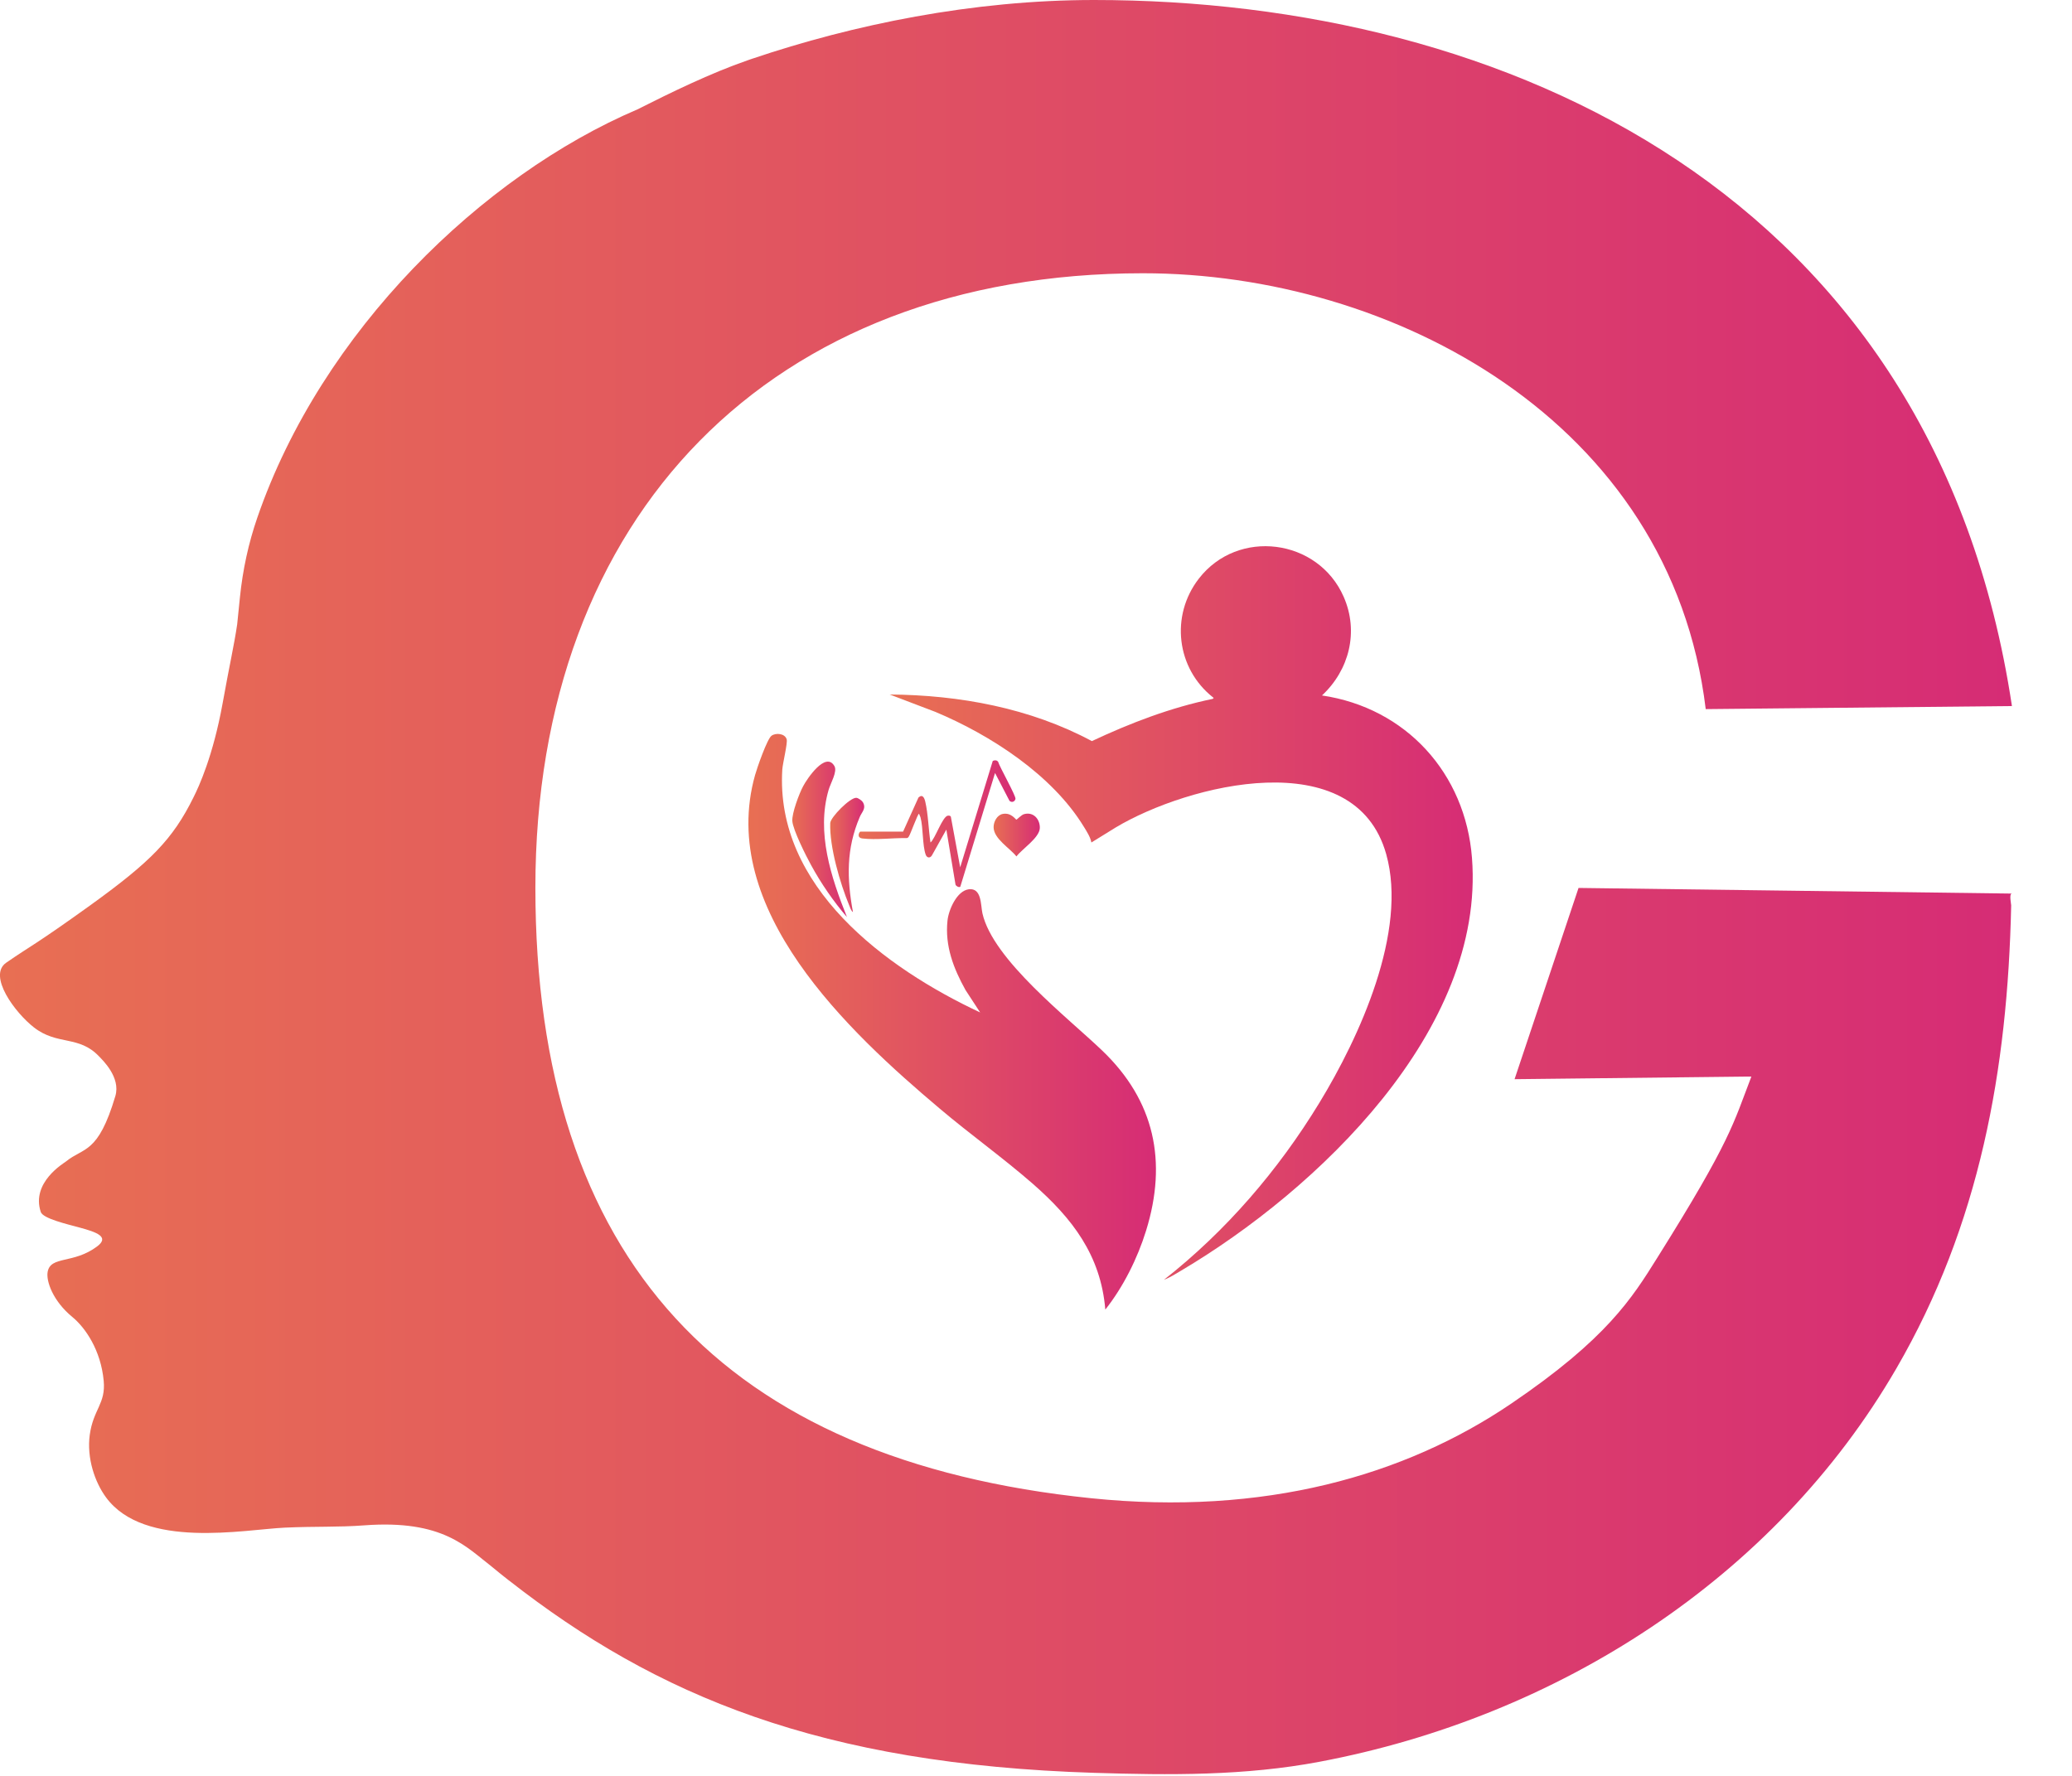
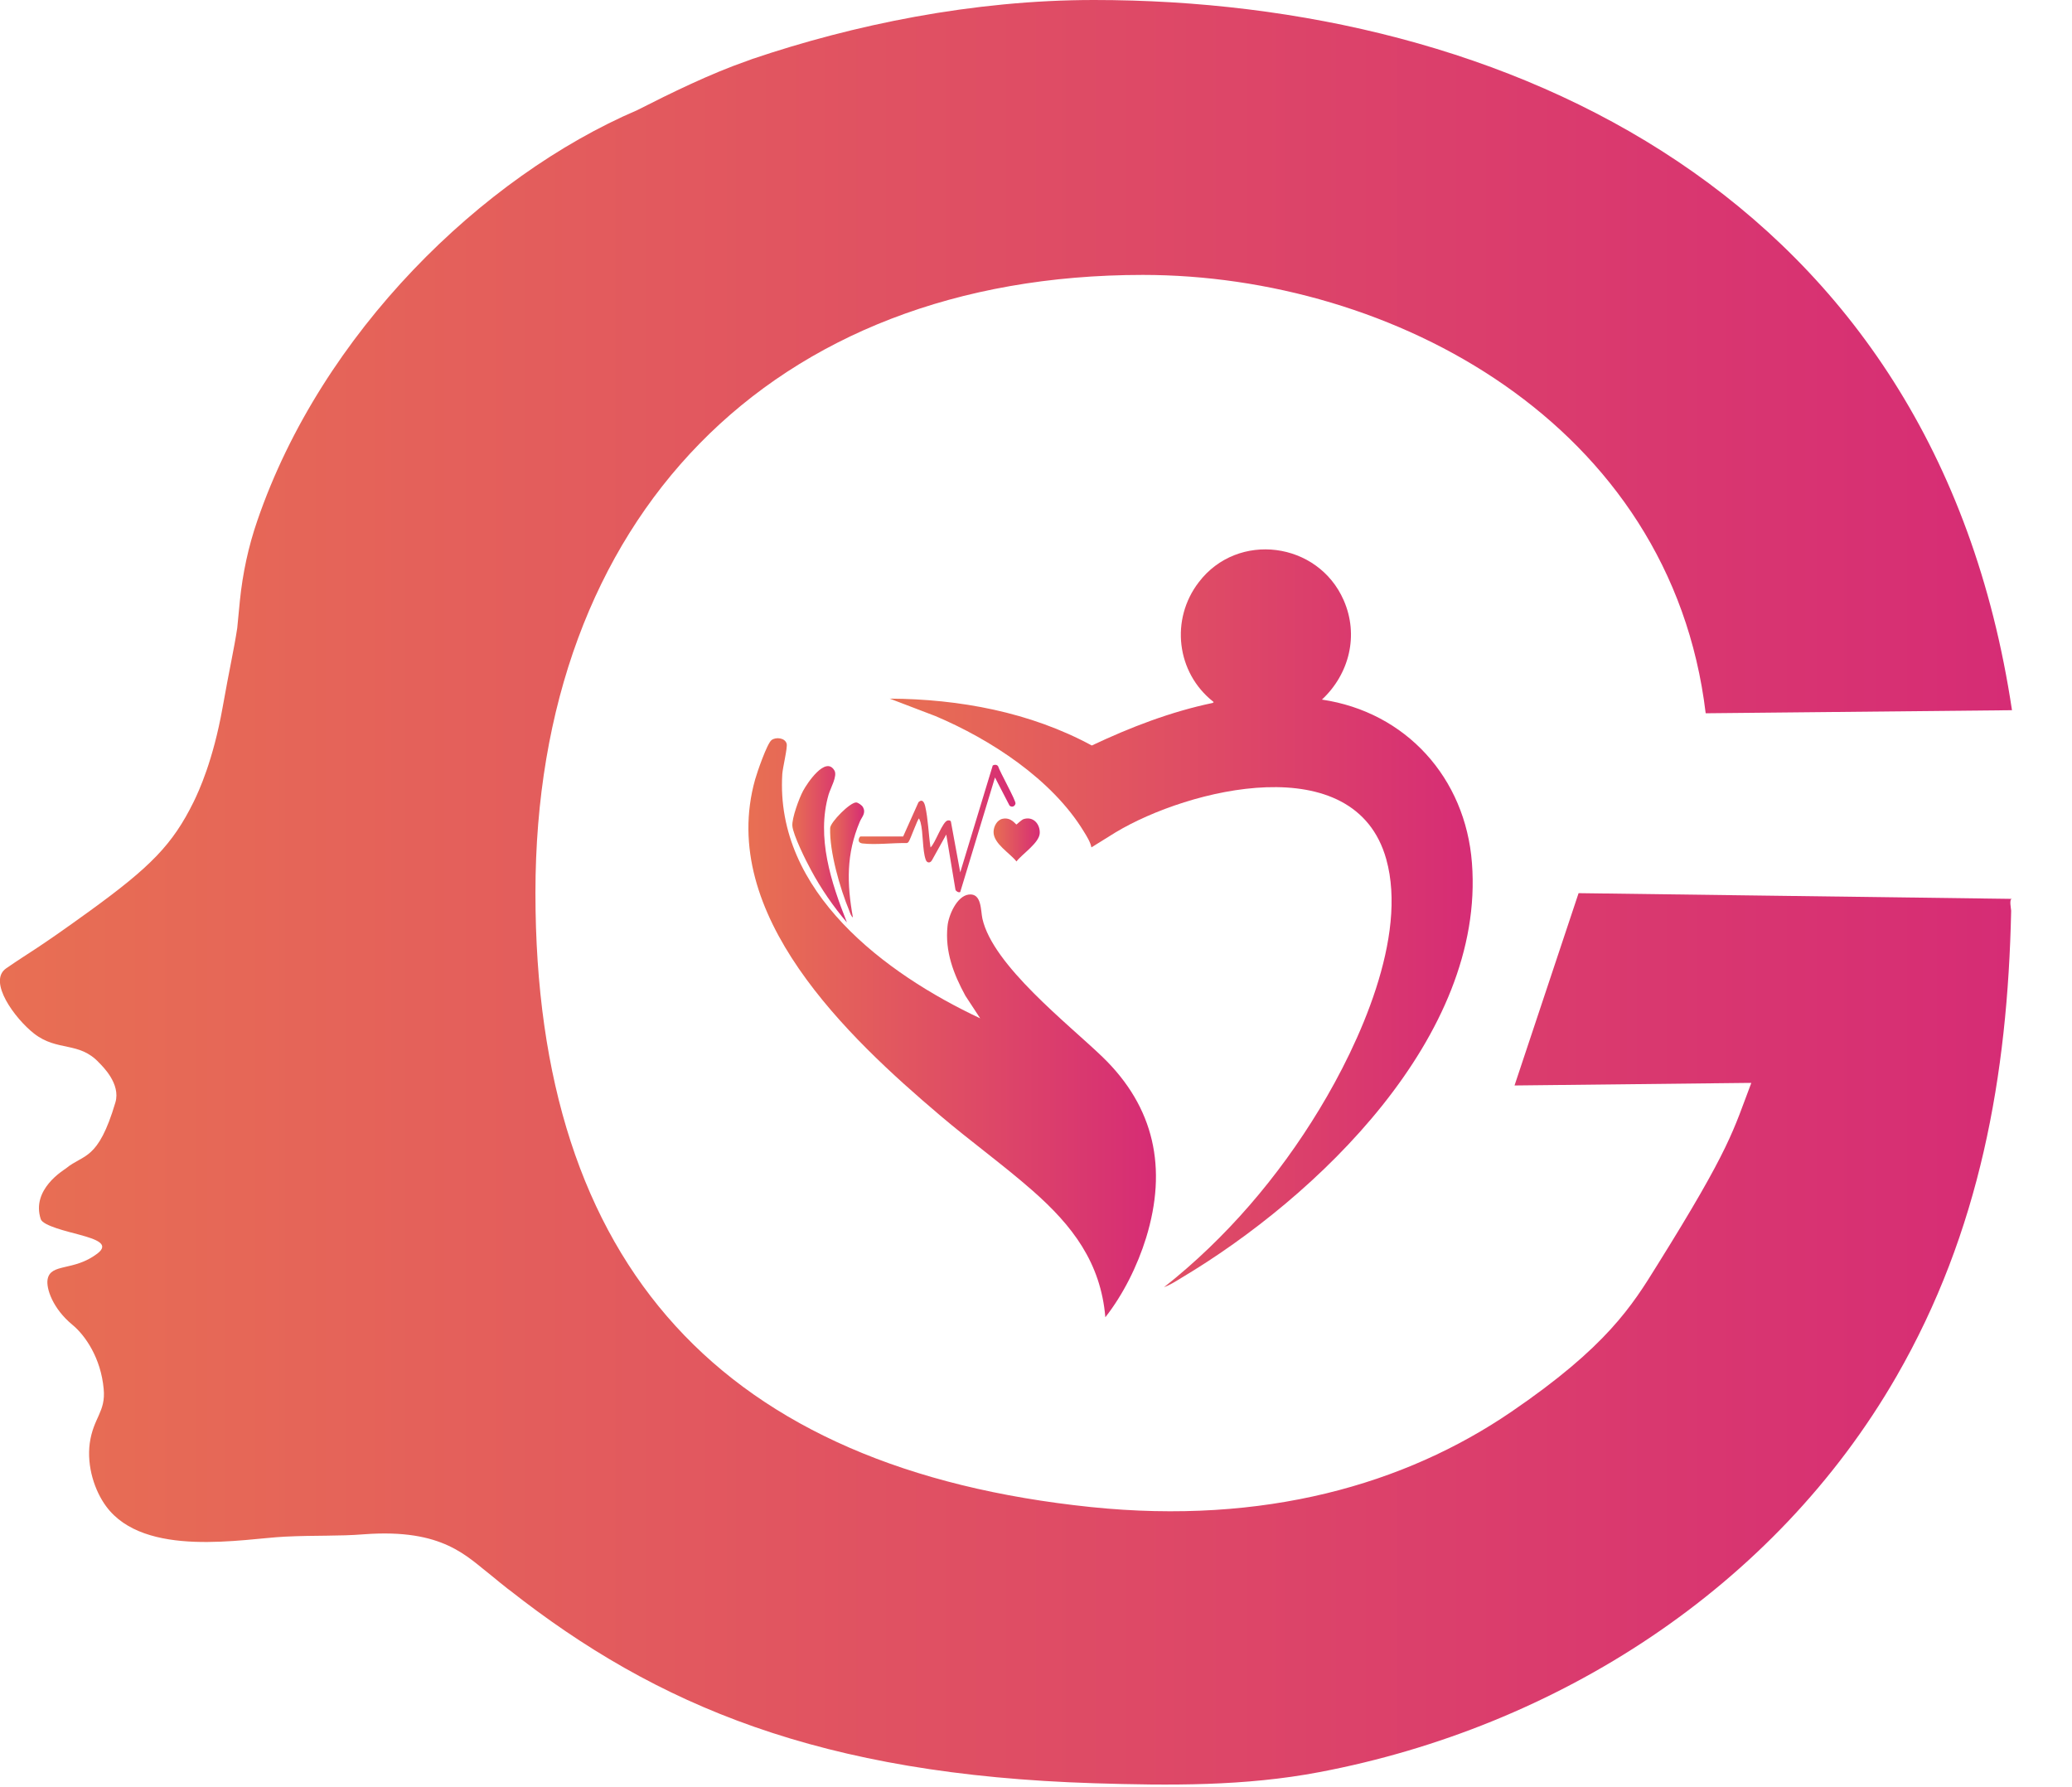
- <svg xmlns="http://www.w3.org/2000/svg" version="1.2" viewBox="0 0 217 186" width="217" height="186">
+ <svg xmlns="http://www.w3.org/2000/svg" width="58px" height="50px" viewBox="0 0 58 50" version="1.1">
  <defs>
-     <linearGradient id="g1" x2="1" gradientUnits="userSpaceOnUse" gradientTransform="matrix(210.714,0,0,185.819,0,92.911)">
-       <stop offset="0" stop-color="#e86f53" />
-       <stop offset="1" stop-color="#d62c75" />
+     <linearGradient id="linear0" gradientUnits="userSpaceOnUse" x1="0" y1="0" x2="1" y2="0" gradientTransform="matrix(56.31987,0,0,49.95134,0,24.97608)">
+       <stop offset="0" style="stop-color:rgb(90.98%,43.529%,32.549%);stop-opacity:1;" />
+       <stop offset="1" style="stop-color:rgb(83.922%,17.255%,45.882%);stop-opacity:1;" />
    </linearGradient>
-     <linearGradient id="g2" x2="1" gradientUnits="userSpaceOnUse" gradientTransform="matrix(61.064,0,0,76.836,93.178,95.624)">
-       <stop offset="0" stop-color="#e86f53" />
-       <stop offset="1" stop-color="#d62c75" />
+     <linearGradient id="linear1" gradientUnits="userSpaceOnUse" x1="0" y1="0" x2="1" y2="0" gradientTransform="matrix(16.32125,0,0,20.65484,24.90472,25.70538)">
+       <stop offset="0" style="stop-color:rgb(90.98%,43.529%,32.549%);stop-opacity:1;" />
+       <stop offset="1" style="stop-color:rgb(83.922%,17.255%,45.882%);stop-opacity:1;" />
    </linearGradient>
-     <linearGradient id="g3" x2="1" gradientUnits="userSpaceOnUse" gradientTransform="matrix(42.685,0,0,60.292,78.378,107.013)">
-       <stop offset="0" stop-color="#e86f53" />
-       <stop offset="1" stop-color="#d62c75" />
+     <linearGradient id="linear2" gradientUnits="userSpaceOnUse" x1="0" y1="0" x2="1" y2="0" gradientTransform="matrix(11.40889,0,0,16.20753,20.94896,28.76694)">
+       <stop offset="0" style="stop-color:rgb(90.98%,43.529%,32.549%);stop-opacity:1;" />
+       <stop offset="1" style="stop-color:rgb(83.922%,17.255%,45.882%);stop-opacity:1;" />
    </linearGradient>
-     <linearGradient id="g4" x2="1" gradientUnits="userSpaceOnUse" gradientTransform="matrix(5.722,0,0,16.277,82.979,87.909)">
-       <stop offset="0" stop-color="#e86f53" />
-       <stop offset="1" stop-color="#d62c75" />
+     <linearGradient id="linear3" gradientUnits="userSpaceOnUse" x1="0" y1="0" x2="1" y2="0" gradientTransform="matrix(1.529383,0,0,4.375538,22.17872,23.63145)">
+       <stop offset="0" style="stop-color:rgb(90.98%,43.529%,32.549%);stop-opacity:1;" />
+       <stop offset="1" style="stop-color:rgb(83.922%,17.255%,45.882%);stop-opacity:1;" />
    </linearGradient>
-     <linearGradient id="g5" x2="1" gradientUnits="userSpaceOnUse" gradientTransform="matrix(3.569,0,0,11.973,86.941,89.545)">
-       <stop offset="0" stop-color="#e86f53" />
-       <stop offset="1" stop-color="#d62c75" />
+     <linearGradient id="linear4" gradientUnits="userSpaceOnUse" x1="0" y1="0" x2="1" y2="0" gradientTransform="matrix(0.953926,0,0,3.218548,23.23769,24.07124)">
+       <stop offset="0" style="stop-color:rgb(90.98%,43.529%,32.549%);stop-opacity:1;" />
+       <stop offset="1" style="stop-color:rgb(83.922%,17.255%,45.882%);stop-opacity:1;" />
    </linearGradient>
-     <linearGradient id="g6" x2="1" gradientUnits="userSpaceOnUse" gradientTransform="matrix(16.428,0,0,13.274,89.922,86.272)">
-       <stop offset="0" stop-color="#e86f53" />
-       <stop offset="1" stop-color="#d62c75" />
+     <linearGradient id="linear5" gradientUnits="userSpaceOnUse" x1="0" y1="0" x2="1" y2="0" gradientTransform="matrix(4.390894,0,0,3.56828,24.03445,23.1914)">
+       <stop offset="0" style="stop-color:rgb(90.98%,43.529%,32.549%);stop-opacity:1;" />
+       <stop offset="1" style="stop-color:rgb(83.922%,17.255%,45.882%);stop-opacity:1;" />
    </linearGradient>
-     <linearGradient id="g7" x2="1" gradientUnits="userSpaceOnUse" gradientTransform="matrix(4.84,0,0,4.488,104.059,87.457)">
-       <stop offset="0" stop-color="#e86f53" />
-       <stop offset="1" stop-color="#d62c75" />
+     <linearGradient id="linear6" gradientUnits="userSpaceOnUse" x1="0" y1="0" x2="1" y2="0" gradientTransform="matrix(1.293641,0,0,1.206452,27.813,23.50995)">
+       <stop offset="0" style="stop-color:rgb(90.98%,43.529%,32.549%);stop-opacity:1;" />
+       <stop offset="1" style="stop-color:rgb(83.922%,17.255%,45.882%);stop-opacity:1;" />
    </linearGradient>
  </defs>
-   <style>
- 		.s0 { fill: #243338 } 
- 		.s1 { fill: #df4f68 } 
- 		.s2 { fill: url(#g1) } 
- 		.s3 { fill: url(#g2) } 
- 		.s4 { fill: url(#g3) } 
- 		.s5 { fill: url(#g4) } 
- 		.s6 { fill: url(#g5) } 
- 		.s7 { fill: url(#g6) } 
- 		.s8 { fill: url(#g7) } 
- 	</style>
-   <g>
-     <path class="s0" d="m269.82 92.49c0-29.11 18.94-46.27 46.66-46.27 21.99 0 38.52 10.55 44.49 29.24l-17.8 0.13q-6.67-13.73-26.7-13.73c-19.96 0-29.87 10.42-29.87 30.64 0 20.22 9.79 30.38 29.87 30.38 12.71 0 20.72-4.2 25.55-12.2v-11.7h-32.93v-15.89l51.23 0.38v53.65h-18.31v-5.98c-5.98 5.09-15.51 7.5-25.55 7.5-27.97 0-46.66-17.29-46.66-46.15z" />
-     <path class="s0" d="m367.84 92.49c0-29.11 18.94-46.27 46.66-46.27 23.26 0 40.43 11.95 45.13 32.93h-17.29c-3.43-10.93-12.84-17.29-27.84-17.29-19.96 0-29.87 10.42-29.87 30.64 0 20.22 9.79 30.38 29.87 30.38 15.13 0 24.28-5.98 27.84-16.91h17.29c-6.1 23.65-24.28 32.67-45.13 32.67-27.97 0-46.66-17.29-46.66-46.15z" />
-     <path class="s0" d="m466.5 92.49c0-29.11 18.94-46.27 46.66-46.27 27.72 0 46.91 17.16 46.91 46.02 0 28.86-18.56 46.4-46.91 46.4-28.35 0-46.66-17.29-46.66-46.15zm76.65 0c0-19.96-10.04-30.64-30-30.64-19.96 0-29.88 10.42-29.88 30.64 0 20.22 9.79 30.38 29.88 30.38 20.09 0 30-10.81 30-30.38z" />
-     <path class="s1" d="m590.24 92.49c0-29.11 18.94-46.27 46.66-46.27 23.26 0 40.43 11.95 45.13 32.93h-17.29c-3.43-10.93-12.84-17.29-27.84-17.29-19.96 0-29.88 10.42-29.88 30.64 0 20.22 9.79 30.38 29.88 30.38 15.13 0 24.28-5.98 27.84-16.91h17.29c-6.1 23.65-24.28 32.67-45.13 32.67-27.97 0-46.66-17.29-46.66-46.15zm97.02 12.33c0-21.23 14.11-33.94 35.47-33.94 21.36 0 35.09 12.71 35.09 33.69 0 20.98-13.86 33.94-35.47 33.94-21.61 0-35.09-12.84-35.09-33.69zm55.04-0.26c0-11.7-7.12-19.32-19.83-19.32-12.71 0-19.7 7.5-19.7 19.45 0 11.95 6.87 19.32 19.7 19.32 12.83 0 19.83-7.5 19.83-19.45zm22.96-32.67h15.38v7.88c4.2-5.47 12.97-8.64 20.72-8.9 17.16-0.76 26.19 8.9 26.19 24.54v41.7h-15.51v-38.14c0-8.77-2.67-13.48-12.2-13.48-7.75 0-19.2 3.69-19.2 13.22v38.39h-15.38c0 0 0-65.22 0-65.21zm69.51 0h15.38v7.88c4.2-5.47 12.97-8.64 20.72-8.9 17.16-0.76 26.19 8.9 26.19 24.54v41.7h-15.51v-38.14c0-8.77-2.67-13.48-12.2-13.48-7.75 0-19.2 3.69-19.2 13.22v38.39h-15.38c0 0 0-65.22 0-65.21zm69.13 33.05c0-21.48 13.86-34.07 35.59-34.07 21.73 0 34.83 12.46 34.83 33.82v3.56h-54.66c0.76 8.64 7.12 15.76 19.45 15.76 8.9 0 14.62-3.56 17.16-9.92h17.03c-3.81 14.87-15.26 24.28-34.2 24.41-21.48 0.13-35.21-12.33-35.2-33.56zm35.21-19.7c-7.25 0-15.51 3.3-18.43 12.97h36.99c-1.78-7.37-7.25-12.97-18.56-12.97zm41.8 19.7c0-21.48 13.98-34.07 35.85-34.07 19.32 0 32.42 10.93 34.2 28.48h-15.51c-1.91-8.39-8.01-14.11-19.07-14.11-10.17 0-19.96 5.34-19.96 19.58 0 8.9 4.32 19.2 19.96 19.2 11.82 0 17.8-6.86 19.07-14.11h15.76c-2.54 17.8-15.38 28.6-34.83 28.6-22.37 0-35.47-12.33-35.47-33.56zm85.02 10.94v-28.22h-10.3v-14.11h10.3v-22.37h15.38v22.37h19.83v14.11h-19.83v29.11c0 9.53 10.93 7.25 18.69 5.59l3.81 12.59c-7.75 2.54-11.7 3.3-16.65 3.3-15.89 0-20.72-9.41-21.23-22.37z" />
-   </g>
-   <g id="New_Symbol">
-     <g>
-       <path class="s2" d="m158.62 113.03l24.15-0.27h0.65c-1.9 4.94-2.13 6.66-9.85 18.97-2.65 4.24-5.29 8.49-15.3 15.28-11.14 7.56-25.88 11.77-43.99 9.91-38.46-3.96-58.21-24.98-58.21-63.95 0-38.97 24.66-64.35 63.63-64.35 26.06 0 55.29 15.42 58.94 45.65l32.07-0.32c-8.11-53.78-53.18-73.95-96.13-73.95-12.72 0-25.23 2.58-35.8 6.15q0 0-0.01 0-0.28 0.1-0.51 0.18c-3.84 1.33-8 3.36-11.51 5.13-16.25 6.94-33.06 23.19-39.8 42.75-0.93 2.69-1.53 5.49-1.82 8.33l-0.29 2.85c-0.34 2.3-0.78 4.12-1.53 8.3-1 5.5-2.48 8.69-3.03 9.79-2.2 4.46-4.52 6.79-10.87 11.37-5.82 4.18-6.08 4.13-8.76 5.98-1.96 1.36 0.93 5.25 2.92 6.79 2.45 1.9 4.7 0.79 6.81 3.03 0.32 0.34 2.29 2.18 1.7 4.15-1.82 6.12-3.31 5.33-5.17 6.85-0.22 0.18-3.67 2.19-2.64 5.29 0.23 0.69 2.78 1.28 4.03 1.62 1.82 0.49 3.2 0.98 1.88 1.98-2.48 1.87-4.89 0.96-5.19 2.68-0.17 0.93 0.52 3.02 2.59 4.72 1.35 1.11 2.98 3.46 3.28 6.68 0.23 2.4-1.09 2.98-1.46 5.66-0.33 2.43 0.53 4.96 1.71 6.56 4.02 5.45 14.46 3.36 18.72 3.16 3.28-0.15 5.56-0.03 8.32-0.24 8.29-0.62 10.73 2.32 13.37 4.34q0.82 0.68 1.66 1.34 0.02 0.02 0.04 0.03 0.06 0.05 0.12 0.09c15.43 12.07 32.63 19.23 61.24 20.12 7.89 0.25 15.82 0.32 23.62-1.16 24.82-4.68 47.62-19.14 60.41-41.2 8.73-15.05 11.65-31.29 12.02-48.49 0-0.16-0.24-1.24 0.08-1.24l-45.39-0.59c0 0-6.7 20.03-6.7 20.03z" />
-       <g>
-         <path class="s3" d="m138.45 72.84c8.8 1.3 15.03 8.16 15.71 17.02 1.4 18.05-16.24 34.8-30.46 43.22-0.57 0.34-1.18 0.73-1.8 0.96 6.5-5.1 11.98-11.48 16.28-18.54 4.18-6.85 9.27-17.93 7-26.03-3.28-11.72-20.75-7.34-28.34-2.8l-2.54 1.57c-0.1-0.56-0.48-1.15-0.79-1.65-3.31-5.43-9.77-9.61-15.55-12.03l-4.78-1.82c7.29 0.05 14.72 1.42 21.17 4.88 4.05-1.9 8.25-3.51 12.65-4.42 0.08-0.08 0.16-0.07 0.05-0.15-3.85-3.03-4.5-8.56-1.5-12.44 4.09-5.3 12.49-4.21 15.17 1.89 1.61 3.65 0.59 7.68-2.27 10.34z" />
-         <path class="s4" d="m102.65 106.04l-1.54-2.36c-1.25-2.26-2.16-4.6-1.88-7.25 0.11-1.11 0.97-3.13 2.23-3.29 1.37-0.17 1.24 1.68 1.43 2.52 1.1 4.87 8.98 10.95 12.56 14.39 5.47 5.24 6.82 11.6 4.58 18.84-0.9 2.91-2.39 5.9-4.27 8.27-0.48-5.71-3.47-9.56-7.59-13.17-3.13-2.73-6.55-5.17-9.73-7.86-9.61-8.1-23.32-20.92-19.36-34.96 0.19-0.69 1.26-3.78 1.72-4.11 0.45-0.33 1.41-0.25 1.59 0.38 0.11 0.38-0.41 2.48-0.46 3.15-0.76 12.28 10.8 20.81 20.72 25.45z" />
-         <path class="s5" d="m88.7 96.05c-1.4-1.62-2.73-3.55-3.76-5.45-0.51-0.92-1.89-3.67-1.96-4.6-0.06-0.82 0.72-2.89 1.13-3.65 0.4-0.77 2.37-3.71 3.28-2.11 0.33 0.57-0.41 1.8-0.61 2.49-1.3 4.47 0.26 9.17 1.92 13.32z" />
-         <path class="s6" d="m89.33 95.53c-0.19-0.12-0.31-0.5-0.39-0.7-0.96-2.3-2.08-6.16-1.99-8.62 0.02-0.61 2.08-2.69 2.73-2.65 0.2 0.01 0.6 0.3 0.69 0.46 0.38 0.66-0.12 1.04-0.33 1.55-1.42 3.34-1.36 6.43-0.71 9.96z" />
-         <g>
-           <path class="s7" d="m94.58 87.1l1.61-3.57c0.42-0.38 0.61 0.01 0.71 0.42 0.31 1.31 0.34 2.94 0.55 4.29 0.49-0.39 1.26-2.74 1.82-2.81 0.12-0.01 0.24-0.01 0.31 0.1l0.98 5.31 3.41-11.14c0.18-0.1 0.42-0.1 0.56 0.08 0.17 0.57 1.88 3.58 1.82 3.89-0.06 0.3-0.4 0.43-0.63 0.2l-1.51-2.91-3.64 11.92c-0.17 0.09-0.44-0.07-0.5-0.23l-0.96-5.76-1.51 2.7c-0.19 0.32-0.53 0.27-0.65-0.07-0.36-1-0.25-2.83-0.55-3.93l-0.15-0.36c-0.12-0.06-0.92 2.22-1.09 2.42q-0.07 0.11-0.2 0.13c-1.45-0.03-3.22 0.21-4.63 0.04-0.68-0.08-0.32-0.72-0.22-0.72h4.48z" />
-           <path class="s8" d="m105.01 85.25c0.89-0.18 1.36 0.6 1.44 0.6 0.04 0 0.53-0.5 0.77-0.57 0.99-0.3 1.71 0.51 1.68 1.45-0.04 1.02-1.85 2.18-2.45 2.97-0.7-0.89-2.39-1.85-2.39-3.07 0-0.57 0.36-1.26 0.95-1.38z" />
-         </g>
-       </g>
-     </g>
+   <g id="surface1">
+     <path style=" stroke:none;fill-rule:nonzero;fill:url(#linear0);" d="M 42.395 30.383 L 48.852 30.312 L 49.023 30.312 C 48.516 31.641 48.457 32.102 46.391 35.41 C 45.684 36.551 44.977 37.695 42.301 39.52 C 39.324 41.551 35.387 42.684 30.543 42.184 C 20.266 41.117 14.988 35.469 14.988 24.992 C 14.988 14.516 21.578 7.695 31.992 7.695 C 38.957 7.695 46.773 11.84 47.746 19.965 L 56.32 19.879 C 54.152 5.422 42.105 0 30.625 0 C 27.227 0 23.883 0.695 21.055 1.652 C 21.004 1.672 20.957 1.688 20.918 1.703 C 19.891 2.059 18.777 2.605 17.84 3.082 C 13.496 4.945 9.004 9.316 7.203 14.574 C 6.953 15.297 6.793 16.047 6.715 16.812 L 6.641 17.578 C 6.547 18.195 6.43 18.684 6.23 19.809 C 5.965 21.289 5.566 22.145 5.422 22.441 C 4.832 23.641 4.211 24.266 2.516 25.496 C 0.961 26.621 0.891 26.609 0.172 27.105 C -0.352 27.469 0.422 28.516 0.953 28.93 C 1.609 29.441 2.211 29.141 2.773 29.746 C 2.859 29.836 3.387 30.332 3.23 30.859 C 2.742 32.504 2.344 32.293 1.848 32.703 C 1.789 32.75 0.867 33.289 1.141 34.125 C 1.203 34.309 1.883 34.469 2.219 34.559 C 2.703 34.691 3.074 34.824 2.723 35.09 C 2.059 35.594 1.414 35.348 1.332 35.812 C 1.289 36.062 1.473 36.625 2.027 37.082 C 2.387 37.379 2.824 38.012 2.902 38.875 C 2.965 39.523 2.613 39.676 2.512 40.398 C 2.426 41.051 2.652 41.73 2.969 42.16 C 4.043 43.625 6.836 43.066 7.973 43.012 C 8.852 42.969 9.461 43.004 10.195 42.945 C 12.414 42.781 13.066 43.57 13.77 44.113 C 13.918 44.234 14.062 44.355 14.215 44.473 C 14.219 44.477 14.223 44.48 14.227 44.48 C 14.234 44.488 14.246 44.5 14.258 44.504 C 18.383 47.75 22.977 49.676 30.625 49.914 C 32.734 49.98 34.852 50 36.938 49.602 C 43.57 48.344 49.668 44.457 53.086 38.527 C 55.418 34.48 56.199 30.117 56.297 25.492 C 56.297 25.449 56.234 25.16 56.32 25.16 L 44.188 25 C 44.188 25 42.395 30.383 42.395 30.383 Z M 42.395 30.383 " />
+     <path style=" stroke:none;fill-rule:nonzero;fill:url(#linear1);" d="M 37.004 19.582 C 39.355 19.93 41.023 21.773 41.203 24.156 C 41.578 29.008 36.863 33.512 33.062 35.773 C 32.91 35.867 32.746 35.969 32.582 36.031 C 34.32 34.66 35.785 32.945 36.934 31.047 C 38.051 29.207 39.41 26.227 38.805 24.051 C 37.926 20.902 33.258 22.078 31.23 23.297 L 30.551 23.719 C 30.523 23.57 30.422 23.41 30.34 23.277 C 29.453 21.816 27.727 20.695 26.184 20.043 L 24.906 19.555 C 26.855 19.566 28.84 19.934 30.562 20.867 C 31.645 20.355 32.77 19.922 33.945 19.676 C 33.965 19.656 33.988 19.66 33.957 19.637 C 32.93 18.824 32.754 17.336 33.559 16.293 C 34.648 14.867 36.895 15.16 37.613 16.801 C 38.043 17.781 37.77 18.867 37.004 19.582 Z M 37.004 19.582 " />
+     <path style=" stroke:none;fill-rule:nonzero;fill:url(#linear2);" d="M 27.438 28.504 L 27.023 27.871 C 26.691 27.262 26.449 26.633 26.523 25.922 C 26.551 25.625 26.781 25.082 27.117 25.039 C 27.484 24.992 27.449 25.488 27.5 25.715 C 27.793 27.023 29.902 28.66 30.859 29.582 C 32.32 30.992 32.68 32.703 32.082 34.648 C 31.84 35.43 31.441 36.234 30.941 36.871 C 30.812 35.336 30.012 34.301 28.91 33.332 C 28.074 32.598 27.16 31.941 26.312 31.219 C 23.742 29.039 20.078 25.594 21.137 21.82 C 21.188 21.633 21.473 20.805 21.598 20.715 C 21.715 20.625 21.973 20.648 22.02 20.816 C 22.051 20.918 21.91 21.484 21.898 21.664 C 21.695 24.965 24.785 27.258 27.438 28.504 Z M 27.438 28.504 " />
+     <path style=" stroke:none;fill-rule:nonzero;fill:url(#linear3);" d="M 23.707 25.82 C 23.332 25.383 22.977 24.867 22.703 24.355 C 22.566 24.109 22.199 23.367 22.18 23.117 C 22.164 22.898 22.371 22.34 22.48 22.137 C 22.59 21.93 23.113 21.141 23.359 21.57 C 23.445 21.723 23.25 22.055 23.195 22.238 C 22.848 23.441 23.266 24.703 23.707 25.82 Z M 23.707 25.82 " />
+     <path style=" stroke:none;fill-rule:nonzero;fill:url(#linear4);" d="M 23.875 25.68 C 23.824 25.648 23.793 25.547 23.773 25.492 C 23.516 24.875 23.215 23.836 23.238 23.176 C 23.246 23.012 23.797 22.453 23.969 22.461 C 24.023 22.465 24.129 22.543 24.152 22.586 C 24.254 22.762 24.121 22.867 24.066 23.004 C 23.688 23.902 23.703 24.73 23.875 25.68 Z M 23.875 25.68 " />
+     <path style=" stroke:none;fill-rule:nonzero;fill:url(#linear5);" d="M 25.281 23.414 L 25.711 22.453 C 25.82 22.352 25.871 22.457 25.898 22.566 C 25.98 22.918 25.992 23.359 26.047 23.719 C 26.176 23.617 26.383 22.984 26.531 22.965 C 26.566 22.961 26.598 22.961 26.617 22.992 L 26.879 24.418 L 27.789 21.426 C 27.836 21.398 27.902 21.398 27.938 21.445 C 27.984 21.598 28.441 22.41 28.426 22.492 C 28.41 22.574 28.32 22.609 28.258 22.547 L 27.852 21.762 L 26.879 24.969 C 26.836 24.992 26.762 24.949 26.746 24.906 L 26.488 23.359 L 26.086 24.082 C 26.035 24.168 25.945 24.156 25.914 24.066 C 25.816 23.797 25.848 23.305 25.766 23.008 L 25.727 22.91 C 25.695 22.895 25.48 23.508 25.434 23.562 C 25.422 23.582 25.402 23.594 25.383 23.598 C 24.992 23.59 24.52 23.652 24.145 23.609 C 23.961 23.586 24.059 23.414 24.086 23.414 Z M 25.281 23.414 " />
+     <path style=" stroke:none;fill-rule:nonzero;fill:url(#linear6);" d="M 28.066 22.918 C 28.305 22.867 28.43 23.078 28.453 23.078 C 28.461 23.078 28.594 22.945 28.656 22.926 C 28.922 22.844 29.113 23.062 29.105 23.316 C 29.098 23.59 28.613 23.902 28.453 24.113 C 28.266 23.875 27.812 23.617 27.812 23.289 C 27.812 23.133 27.91 22.949 28.066 22.918 Z M 28.066 22.918 " />
  </g>
</svg>
